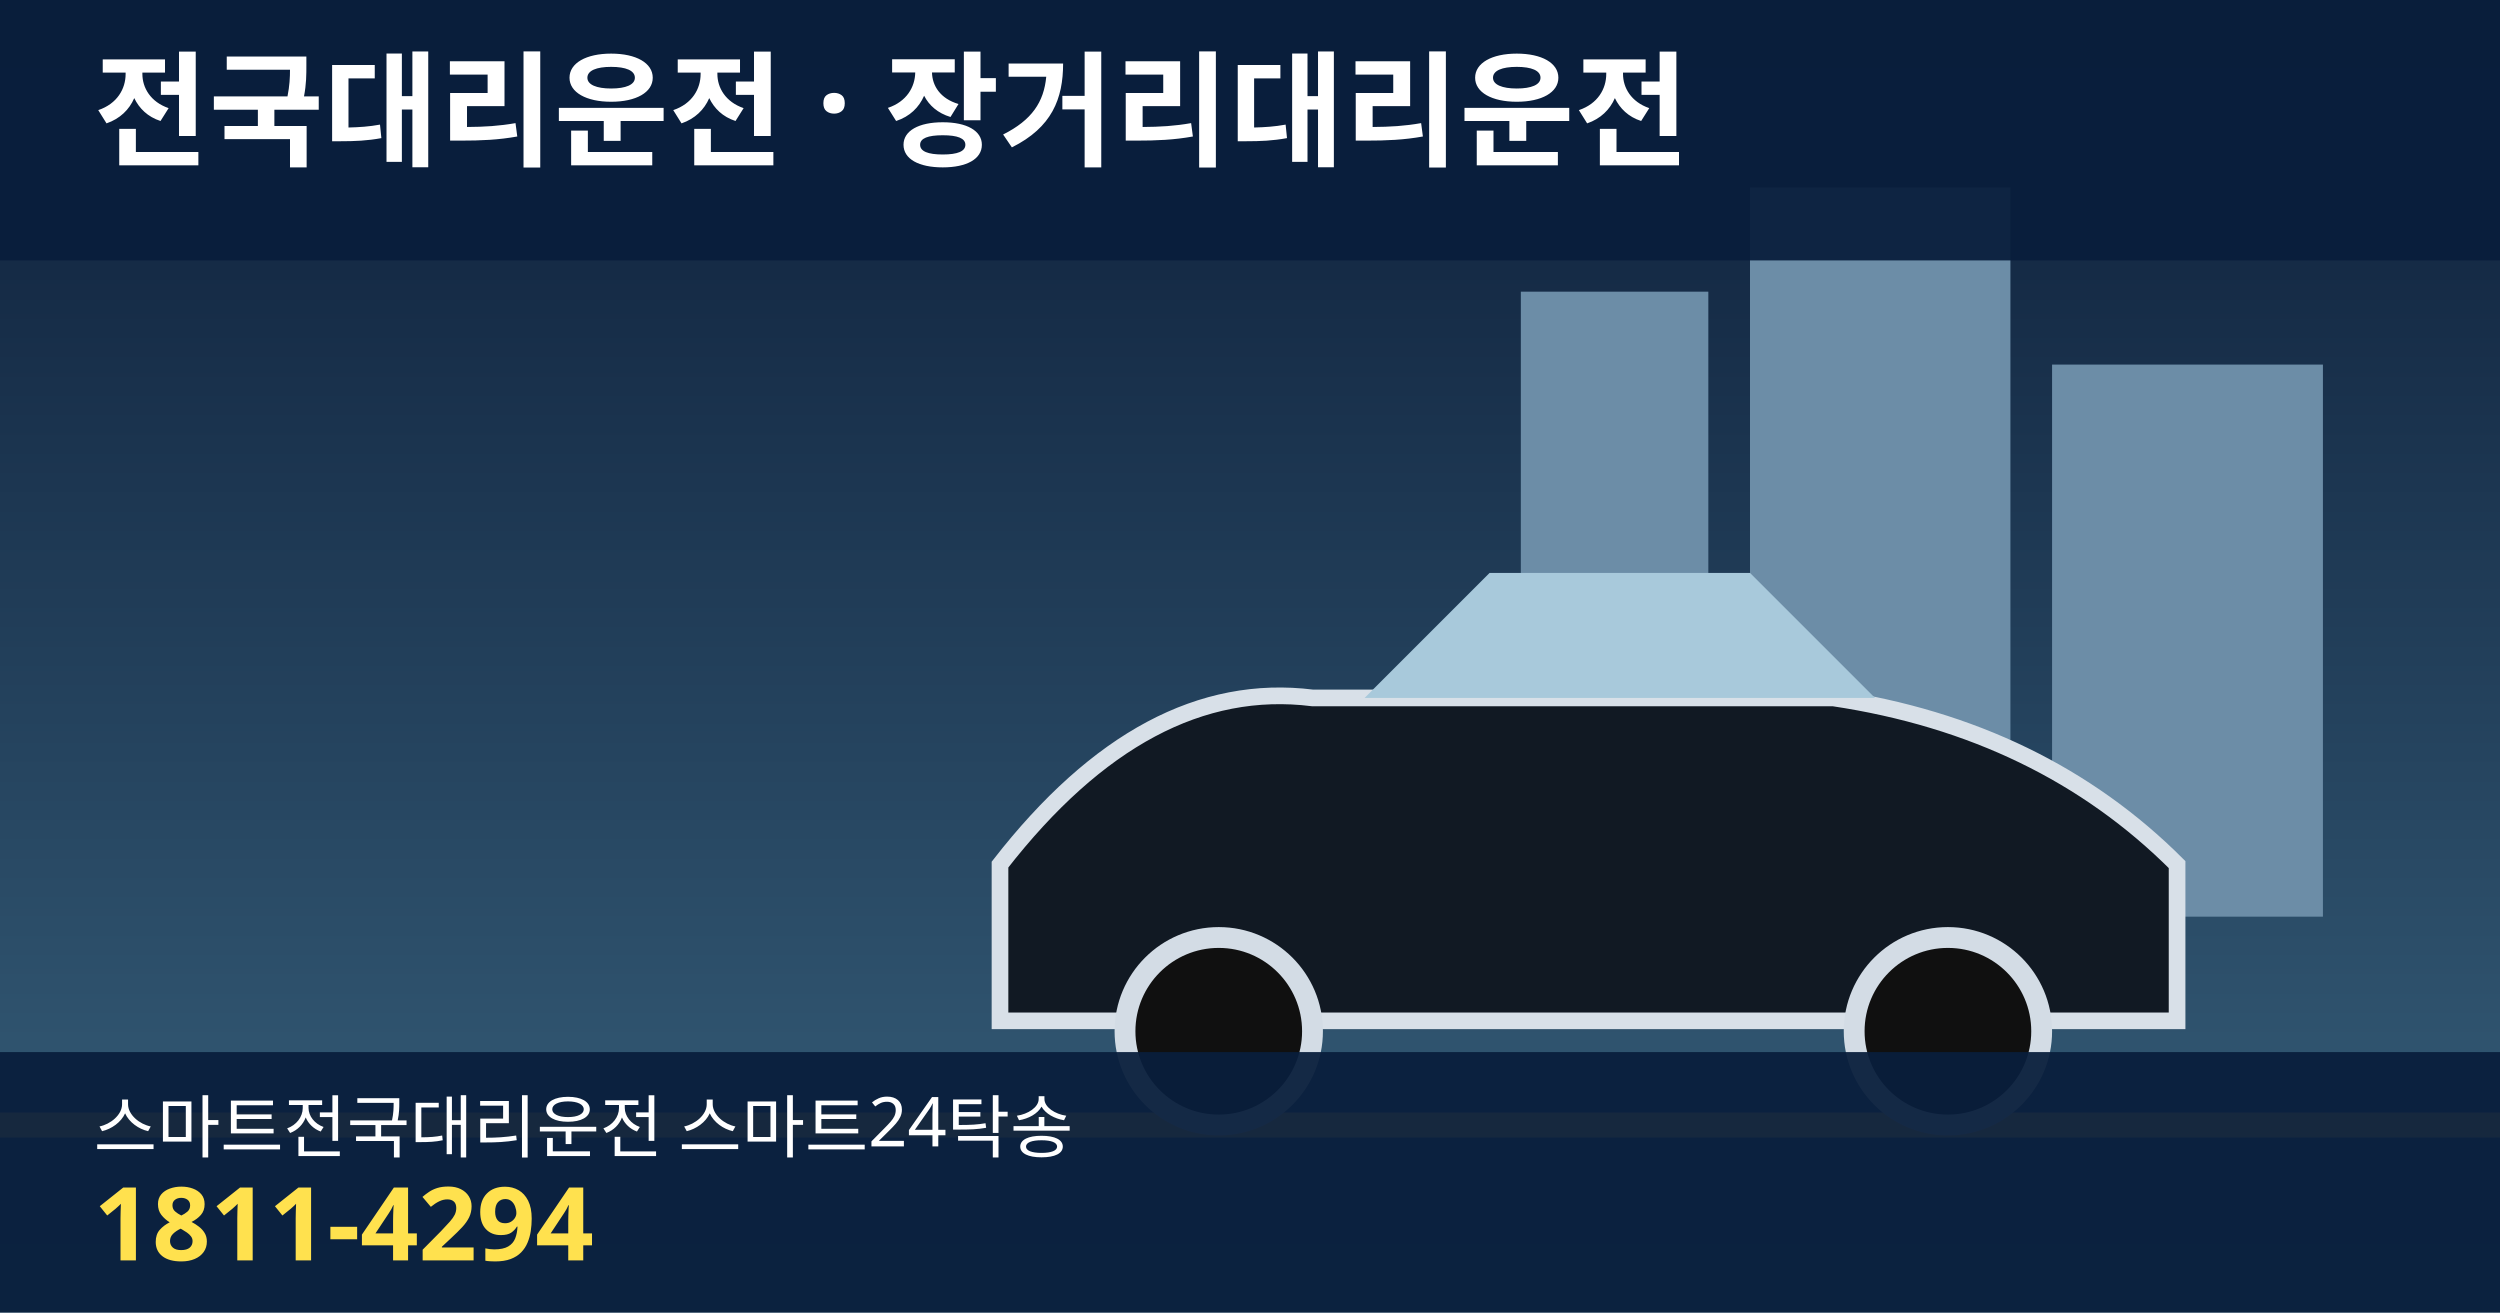
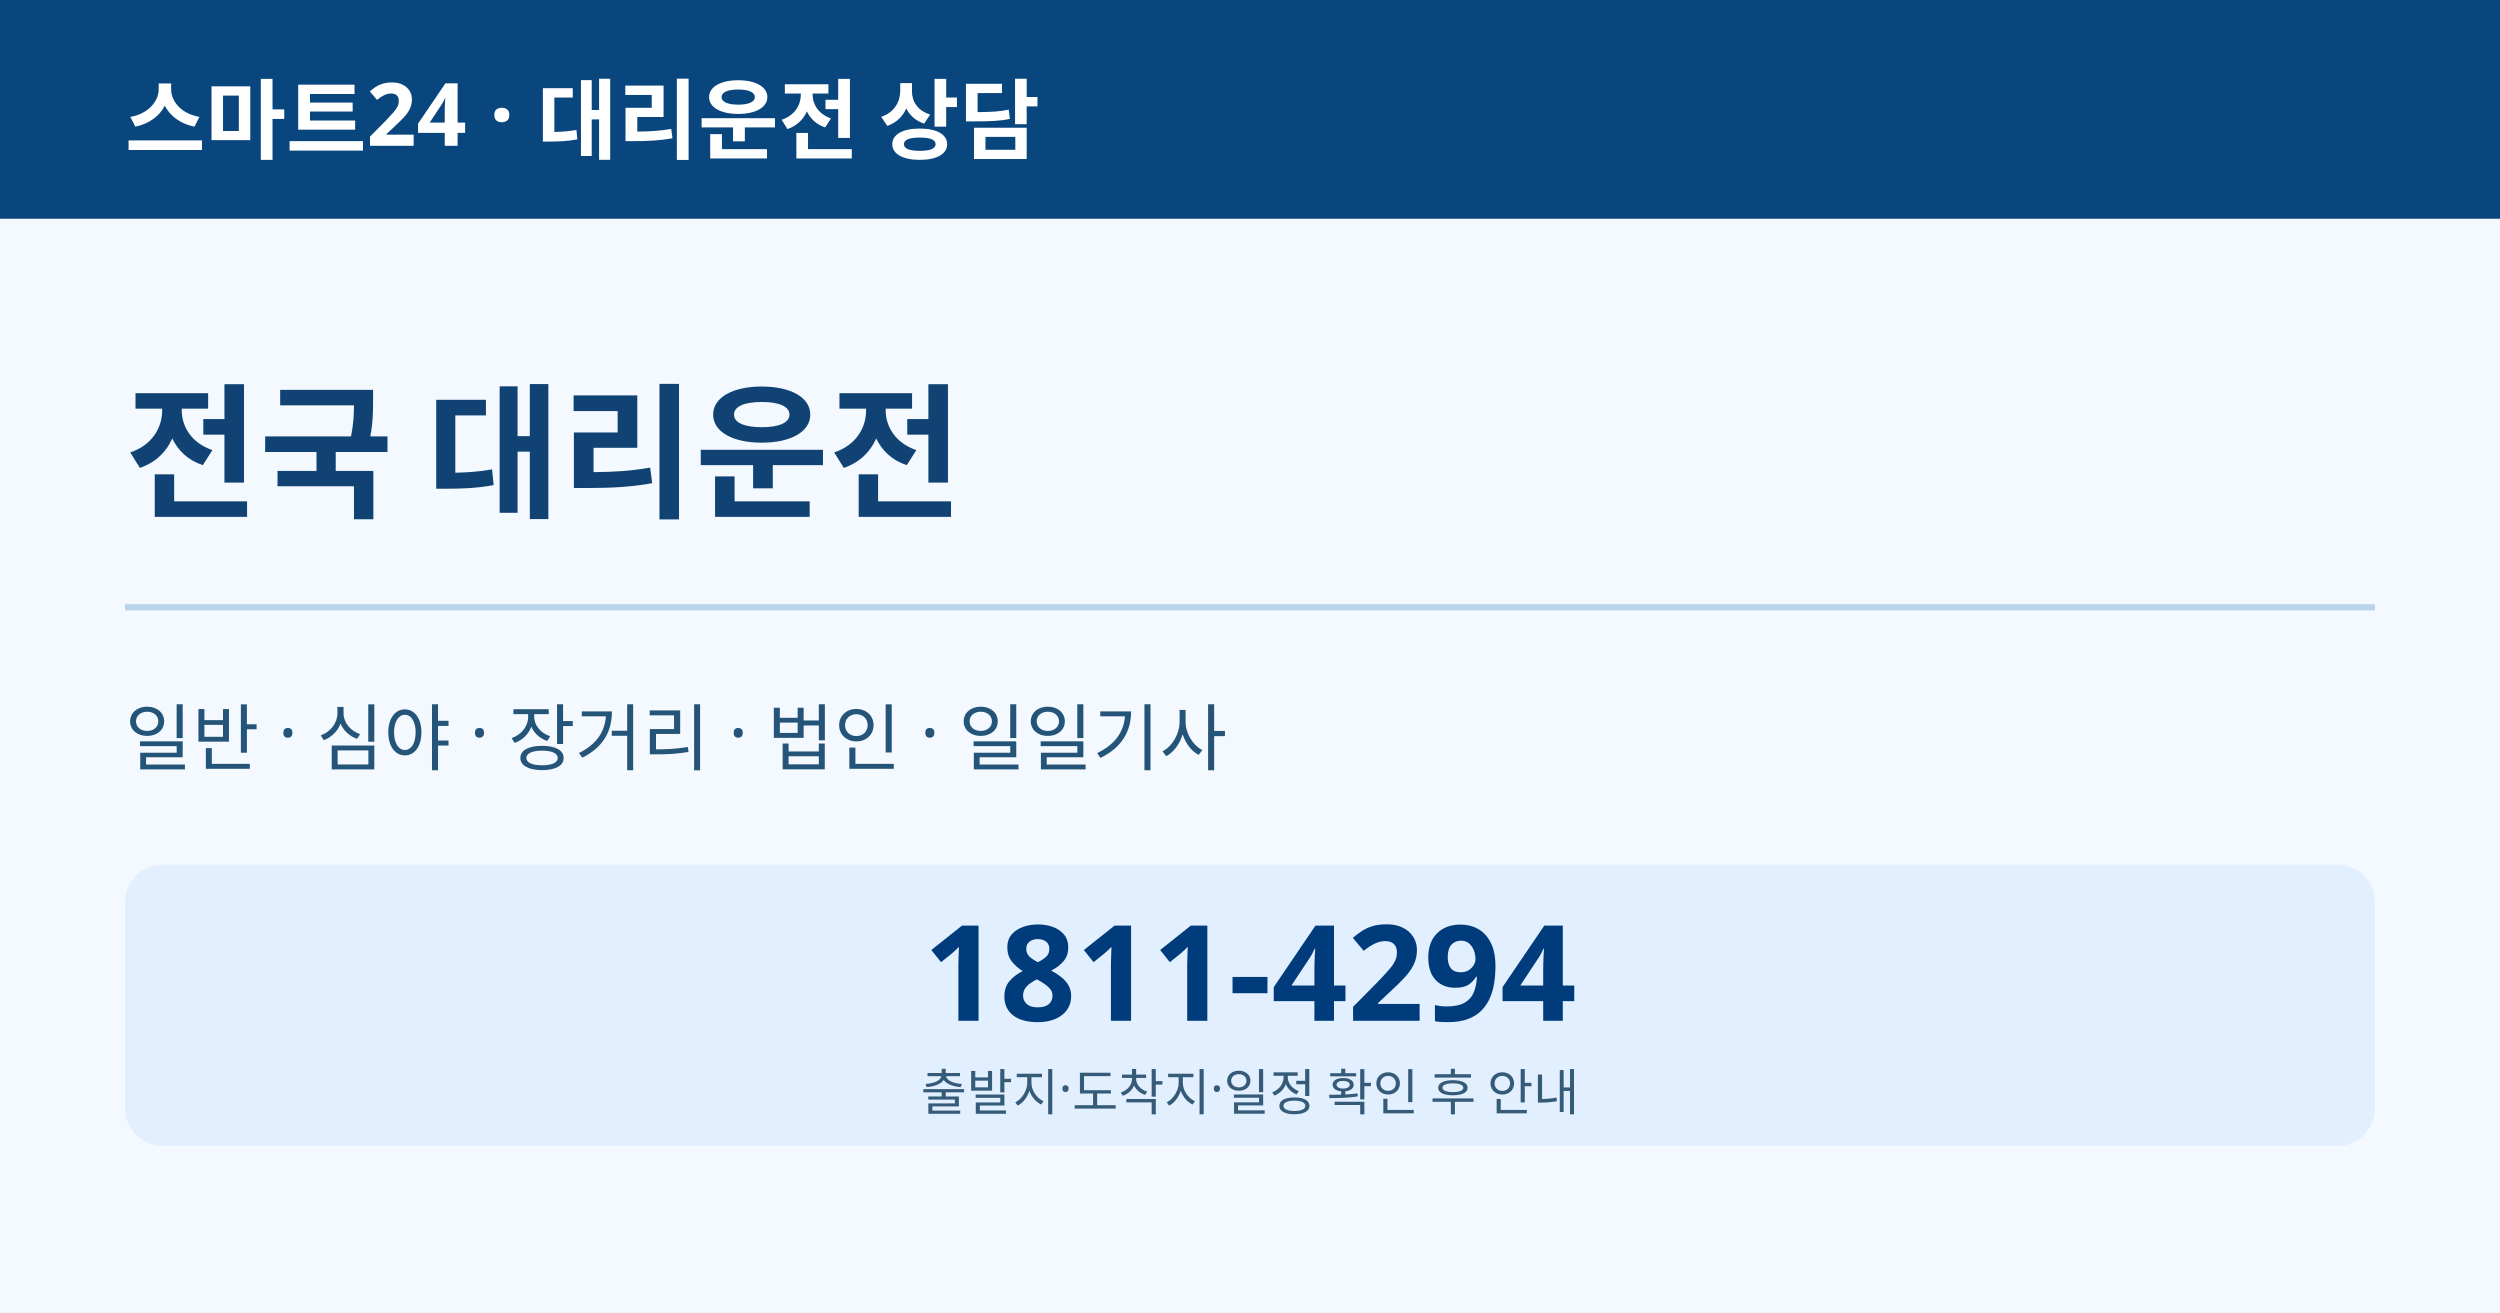
- <svg xmlns="http://www.w3.org/2000/svg" viewBox="0 0 1200 630">
-   <defs>
-     <linearGradient id="n" x2="0" y2="1">
-       <stop stop-color="#0c1d38" />
-       <stop offset="1" stop-color="#38617c" />
-     </linearGradient>
-   </defs>
-   <rect width="1200" height="630" fill="url(#n)" />
-   <g fill="#6c8da7">
-     <rect x="730" y="140" width="90" height="300" />
-     <rect x="840" y="90" width="125" height="350" />
-     <rect x="985" y="175" width="130" height="265" />
-   </g>
-   <path d="M0 540L1200 540" stroke="#f4ca6c" stroke-width="12" />
-   <g transform="translate(480 270)">
-     <path d="M0 145Q70 55 150 65H400Q500 80 565 145V220H0Z" fill="#111923" stroke="#d8e0e8" stroke-width="8" />
-     <circle cx="105" cy="225" r="45" fill="#101010" stroke="#d3dce5" stroke-width="10" />
-     <circle cx="455" cy="225" r="45" fill="#101010" stroke="#d3dce5" stroke-width="10" />
-     <path d="M175 65L235 5H360L420 65Z" fill="#a8c9db" />
-   </g>
-   <rect width="1200" height="125" fill="#081e3b" opacity=".94" />
-   <text x="45" y="75" fill="white" font-family="sans-serif" font-size="60" font-weight="bold">전국대리운전 · 장거리대리운전</text>
-   <rect y="505" width="1200" height="125" fill="#081e3b" opacity=".94" />
-   <text x="45" y="553" fill="white" font-family="sans-serif" font-size="33">스마트전국대리운전 스마트24탁송</text>
-   <text x="45" y="605" fill="#ffe14e" font-family="sans-serif" font-size="49" font-weight="bold">1811-4294</text>
+ <svg xmlns="http://www.w3.org/2000/svg" viewBox="0 0 1200 630" role="img" aria-labelledby="title description">
+   <rect width="1200" height="630" fill="#f4f8ff" />
+   <rect width="1200" height="105" fill="#0a467e" />
+   <text x="60" y="73" font-family="sans-serif" font-size="42" font-weight="bold" fill="#ffffff">스마트24 · 대리운전 상담</text>
+   <text x="60" y="243" font-family="sans-serif" font-size="70" font-weight="bold" fill="#104374">전국 대리운전</text>
+   <rect x="60" y="290" width="1080" height="3" fill="#b9d4ec" />
+   <text x="60" y="367" font-family="sans-serif" font-size="35" fill="#245478">일반 · 심야 · 장거리 · 법인 · 일일기사</text>
+   <rect x="60" y="415" width="1080" height="135" rx="18" fill="#e2efff" />
+   <text x="600" y="490" text-anchor="middle" font-family="sans-serif" font-size="64" font-weight="bold" fill="#003c7c">1811-4294</text>
+   <text x="600" y="533" text-anchor="middle" font-family="sans-serif" font-size="24" fill="#355b79">출발지·도착지·일정 확인 후 안내</text>
</svg>
